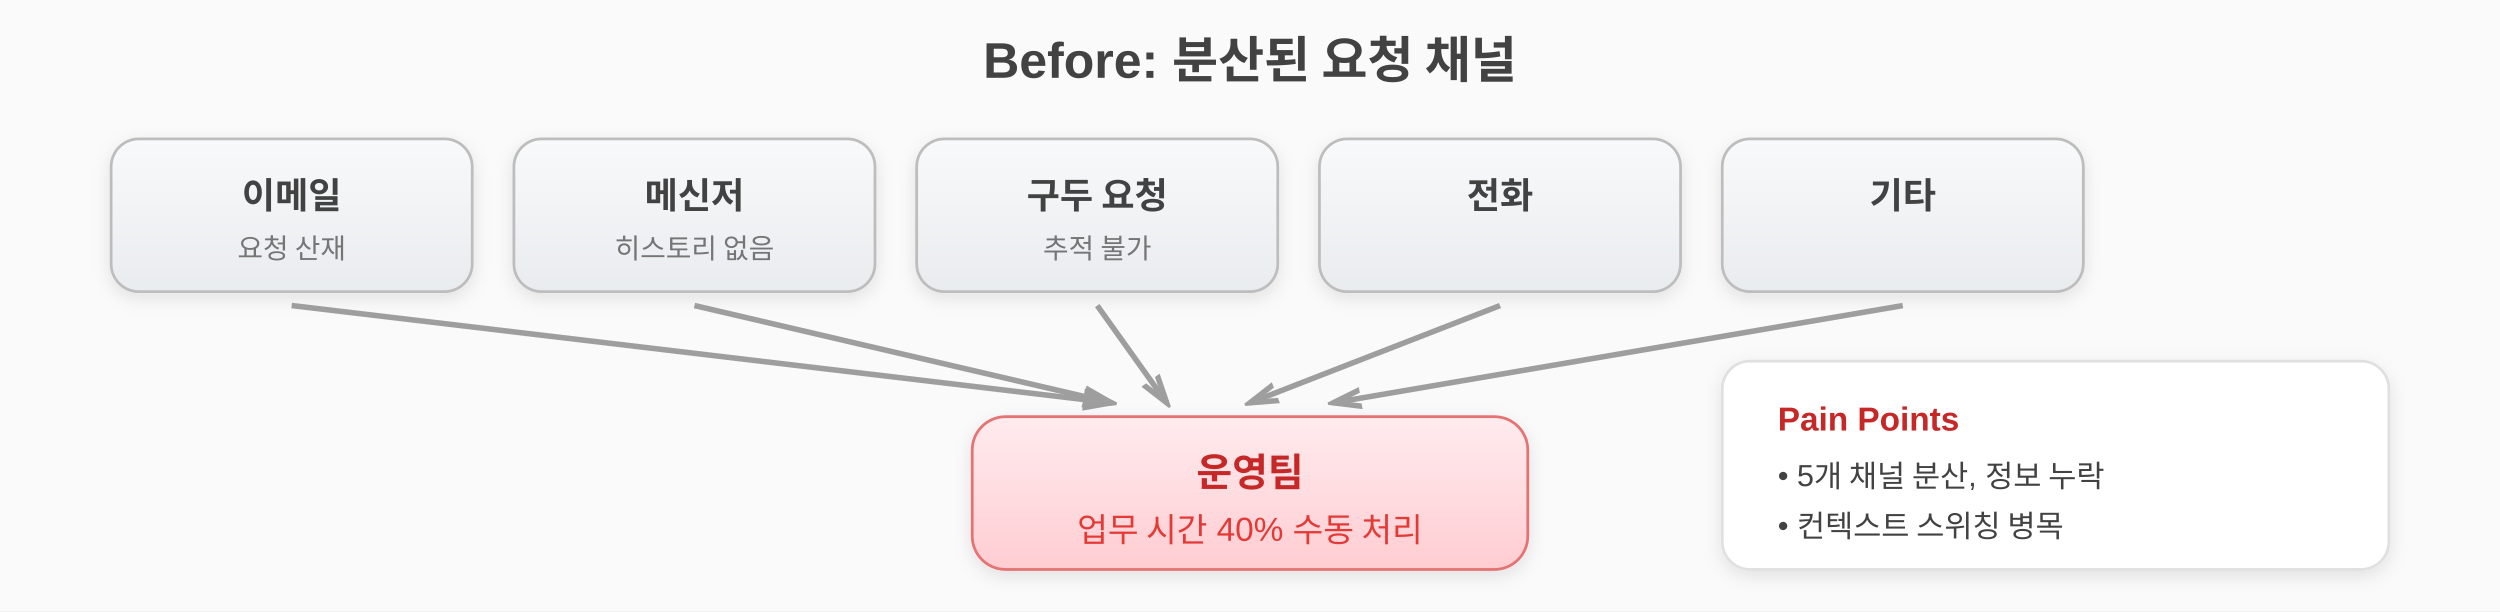
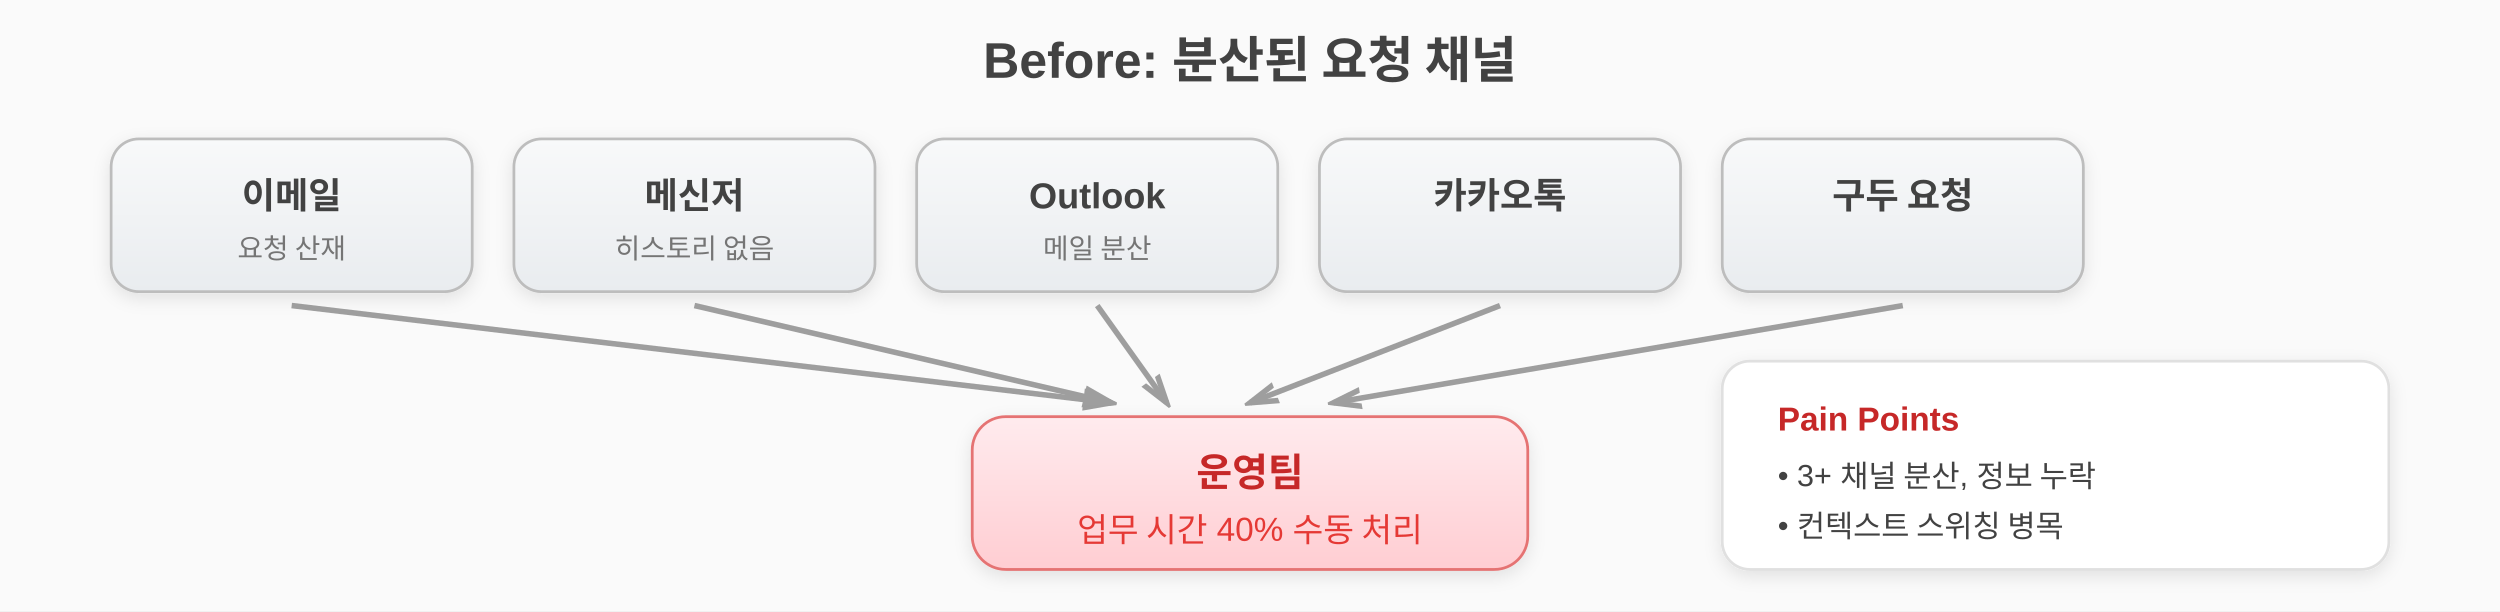
<svg xmlns="http://www.w3.org/2000/svg" viewBox="0 0 900 220">
  <defs>
    <linearGradient id="cardGray" x1="0%" y1="0%" x2="0%" y2="100%">
      <stop offset="0%" style="stop-color:#f8f9fa" />
      <stop offset="100%" style="stop-color:#e9ecef" />
    </linearGradient>
    <linearGradient id="cardRed" x1="0%" y1="0%" x2="0%" y2="100%">
      <stop offset="0%" style="stop-color:#ffebee" />
      <stop offset="100%" style="stop-color:#ffcdd2" />
    </linearGradient>
    <marker id="arrowSmall" markerWidth="6" markerHeight="4" refX="5" refY="2" orient="auto">
      <path d="M0,0.5 L5,2 L0,3.5" fill="none" stroke="#9e9e9e" stroke-width="1" stroke-linecap="round" />
    </marker>
    <filter id="shadow" x="-20%" y="-20%" width="140%" height="140%">
      <feDropShadow dx="0" dy="2" stdDeviation="3" flood-opacity="0.1" />
    </filter>
  </defs>
  <rect width="900" height="220" fill="#fafafa" />
  <text x="450" y="28" text-anchor="middle" fill="#424242" font-family="Arial, sans-serif" font-size="18" font-weight="600">Before: 분산된 요청 채널</text>
  <g filter="url(#shadow)">
    <rect x="40" y="50" width="130" height="55" rx="10" fill="url(#cardGray)" stroke="#bdbdbd" stroke-width="1" />
  </g>
  <text x="105" y="75" text-anchor="middle" fill="#424242" font-family="Arial, sans-serif" font-size="13" font-weight="600">이메일</text>
  <text x="105" y="93" text-anchor="middle" fill="#757575" font-family="Arial, sans-serif" font-size="10">요청 산재</text>
  <g filter="url(#shadow)">
    <rect x="185" y="50" width="130" height="55" rx="10" fill="url(#cardGray)" stroke="#bdbdbd" stroke-width="1" />
  </g>
  <text x="250" y="75" text-anchor="middle" fill="#424242" font-family="Arial, sans-serif" font-size="13" font-weight="600">메신저</text>
  <text x="250" y="93" text-anchor="middle" fill="#757575" font-family="Arial, sans-serif" font-size="10">히스토리 없음</text>
  <g filter="url(#shadow)">
    <rect x="330" y="50" width="130" height="55" rx="10" fill="url(#cardGray)" stroke="#bdbdbd" stroke-width="1" />
  </g>
-   <text x="395" y="75" text-anchor="middle" fill="#424242" font-family="Arial, sans-serif" font-size="13" font-weight="600">구두 요청</text>
-   <text x="395" y="93" text-anchor="middle" fill="#757575" font-family="Arial, sans-serif" font-size="10">추적 불가</text>
+   <text x="395" y="75" text-anchor="middle" fill="#424242" font-family="Arial, sans-serif" font-size="13" font-weight="600">Outlook</text>
+   <text x="395" y="93" text-anchor="middle" fill="#757575" font-family="Arial, sans-serif" font-size="10">메일 분산</text>
  <g filter="url(#shadow)">
    <rect x="475" y="50" width="130" height="55" rx="10" fill="url(#cardGray)" stroke="#bdbdbd" stroke-width="1" />
  </g>
-   <text x="540" y="75" text-anchor="middle" fill="#424242" font-family="Arial, sans-serif" font-size="13" font-weight="600">전화</text>
+   <text x="540" y="75" text-anchor="middle" fill="#424242" font-family="Arial, sans-serif" font-size="13" font-weight="600">카카오톡</text>
  <g filter="url(#shadow)">
    <rect x="620" y="50" width="130" height="55" rx="10" fill="url(#cardGray)" stroke="#bdbdbd" stroke-width="1" />
  </g>
-   <text x="685" y="75" text-anchor="middle" fill="#424242" font-family="Arial, sans-serif" font-size="13" font-weight="600">기타</text>
+   <text x="685" y="75" text-anchor="middle" fill="#424242" font-family="Arial, sans-serif" font-size="13" font-weight="600">구두 요청</text>
  <path d="M105,110 L400,145" stroke="#9e9e9e" stroke-width="2" marker-end="url(#arrowSmall)" />
  <path d="M250,110 L400,145" stroke="#9e9e9e" stroke-width="2" marker-end="url(#arrowSmall)" />
  <path d="M395,110 L420,145" stroke="#9e9e9e" stroke-width="2" marker-end="url(#arrowSmall)" />
  <path d="M540,110 L450,145" stroke="#9e9e9e" stroke-width="2" marker-end="url(#arrowSmall)" />
  <path d="M685,110 L480,145" stroke="#9e9e9e" stroke-width="2" marker-end="url(#arrowSmall)" />
  <g filter="url(#shadow)">
    <rect x="350" y="150" width="200" height="55" rx="12" fill="url(#cardRed)" stroke="#e57373" stroke-width="1" />
  </g>
  <text x="450" y="175" text-anchor="middle" fill="#c62828" font-family="Arial, sans-serif" font-size="14" font-weight="600">운영팀</text>
  <text x="450" y="195" text-anchor="middle" fill="#e53935" font-family="Arial, sans-serif" font-size="12">업무 시간 40% 수동 처리</text>
  <g filter="url(#shadow)">
    <rect x="620" y="130" width="240" height="75" rx="10" fill="white" stroke="#e0e0e0" stroke-width="1" />
  </g>
  <text x="640" y="155" fill="#c62828" font-family="Arial, sans-serif" font-size="12" font-weight="600">Pain Points</text>
-   <text x="640" y="175" fill="#424242" font-family="Arial, sans-serif" font-size="11">• 5개 채널 분산, 정보 누락</text>
+   <text x="640" y="175" fill="#424242" font-family="Arial, sans-serif" font-size="11">• 3+ 채널 분산, 정보 누락</text>
  <text x="640" y="193" fill="#424242" font-family="Arial, sans-serif" font-size="11">• 컨텍스트 스위칭 병목</text>
</svg>
